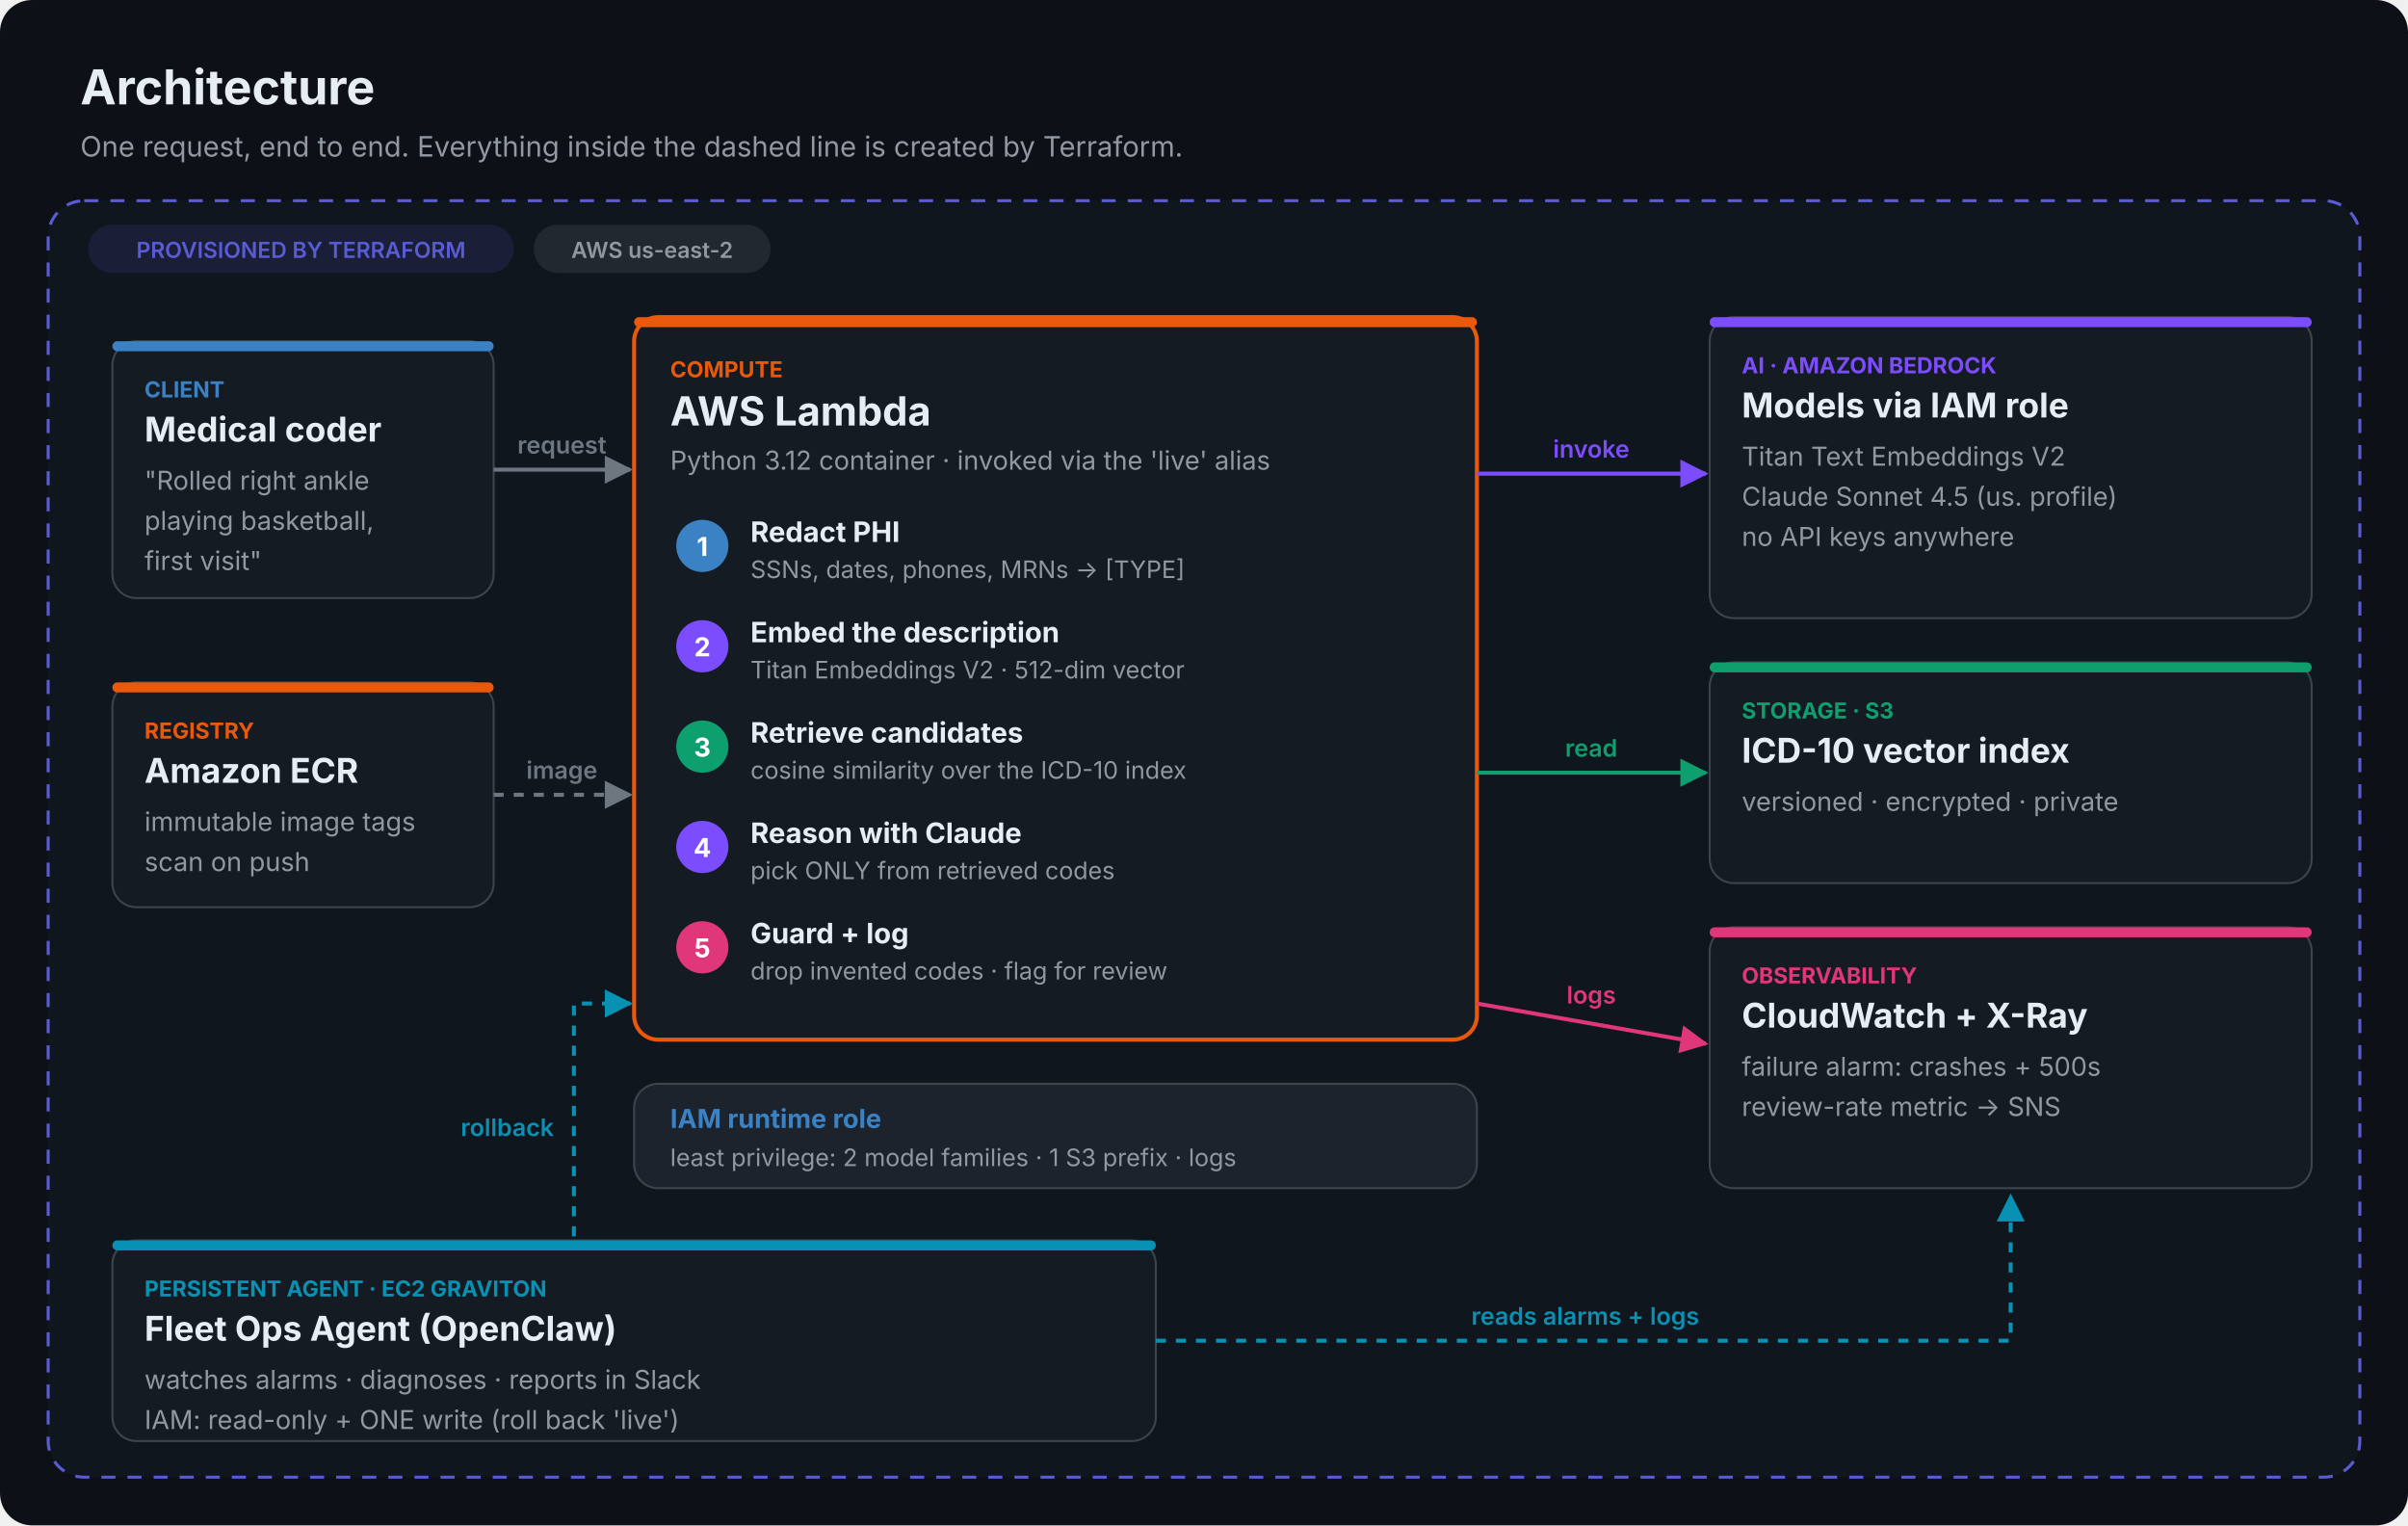
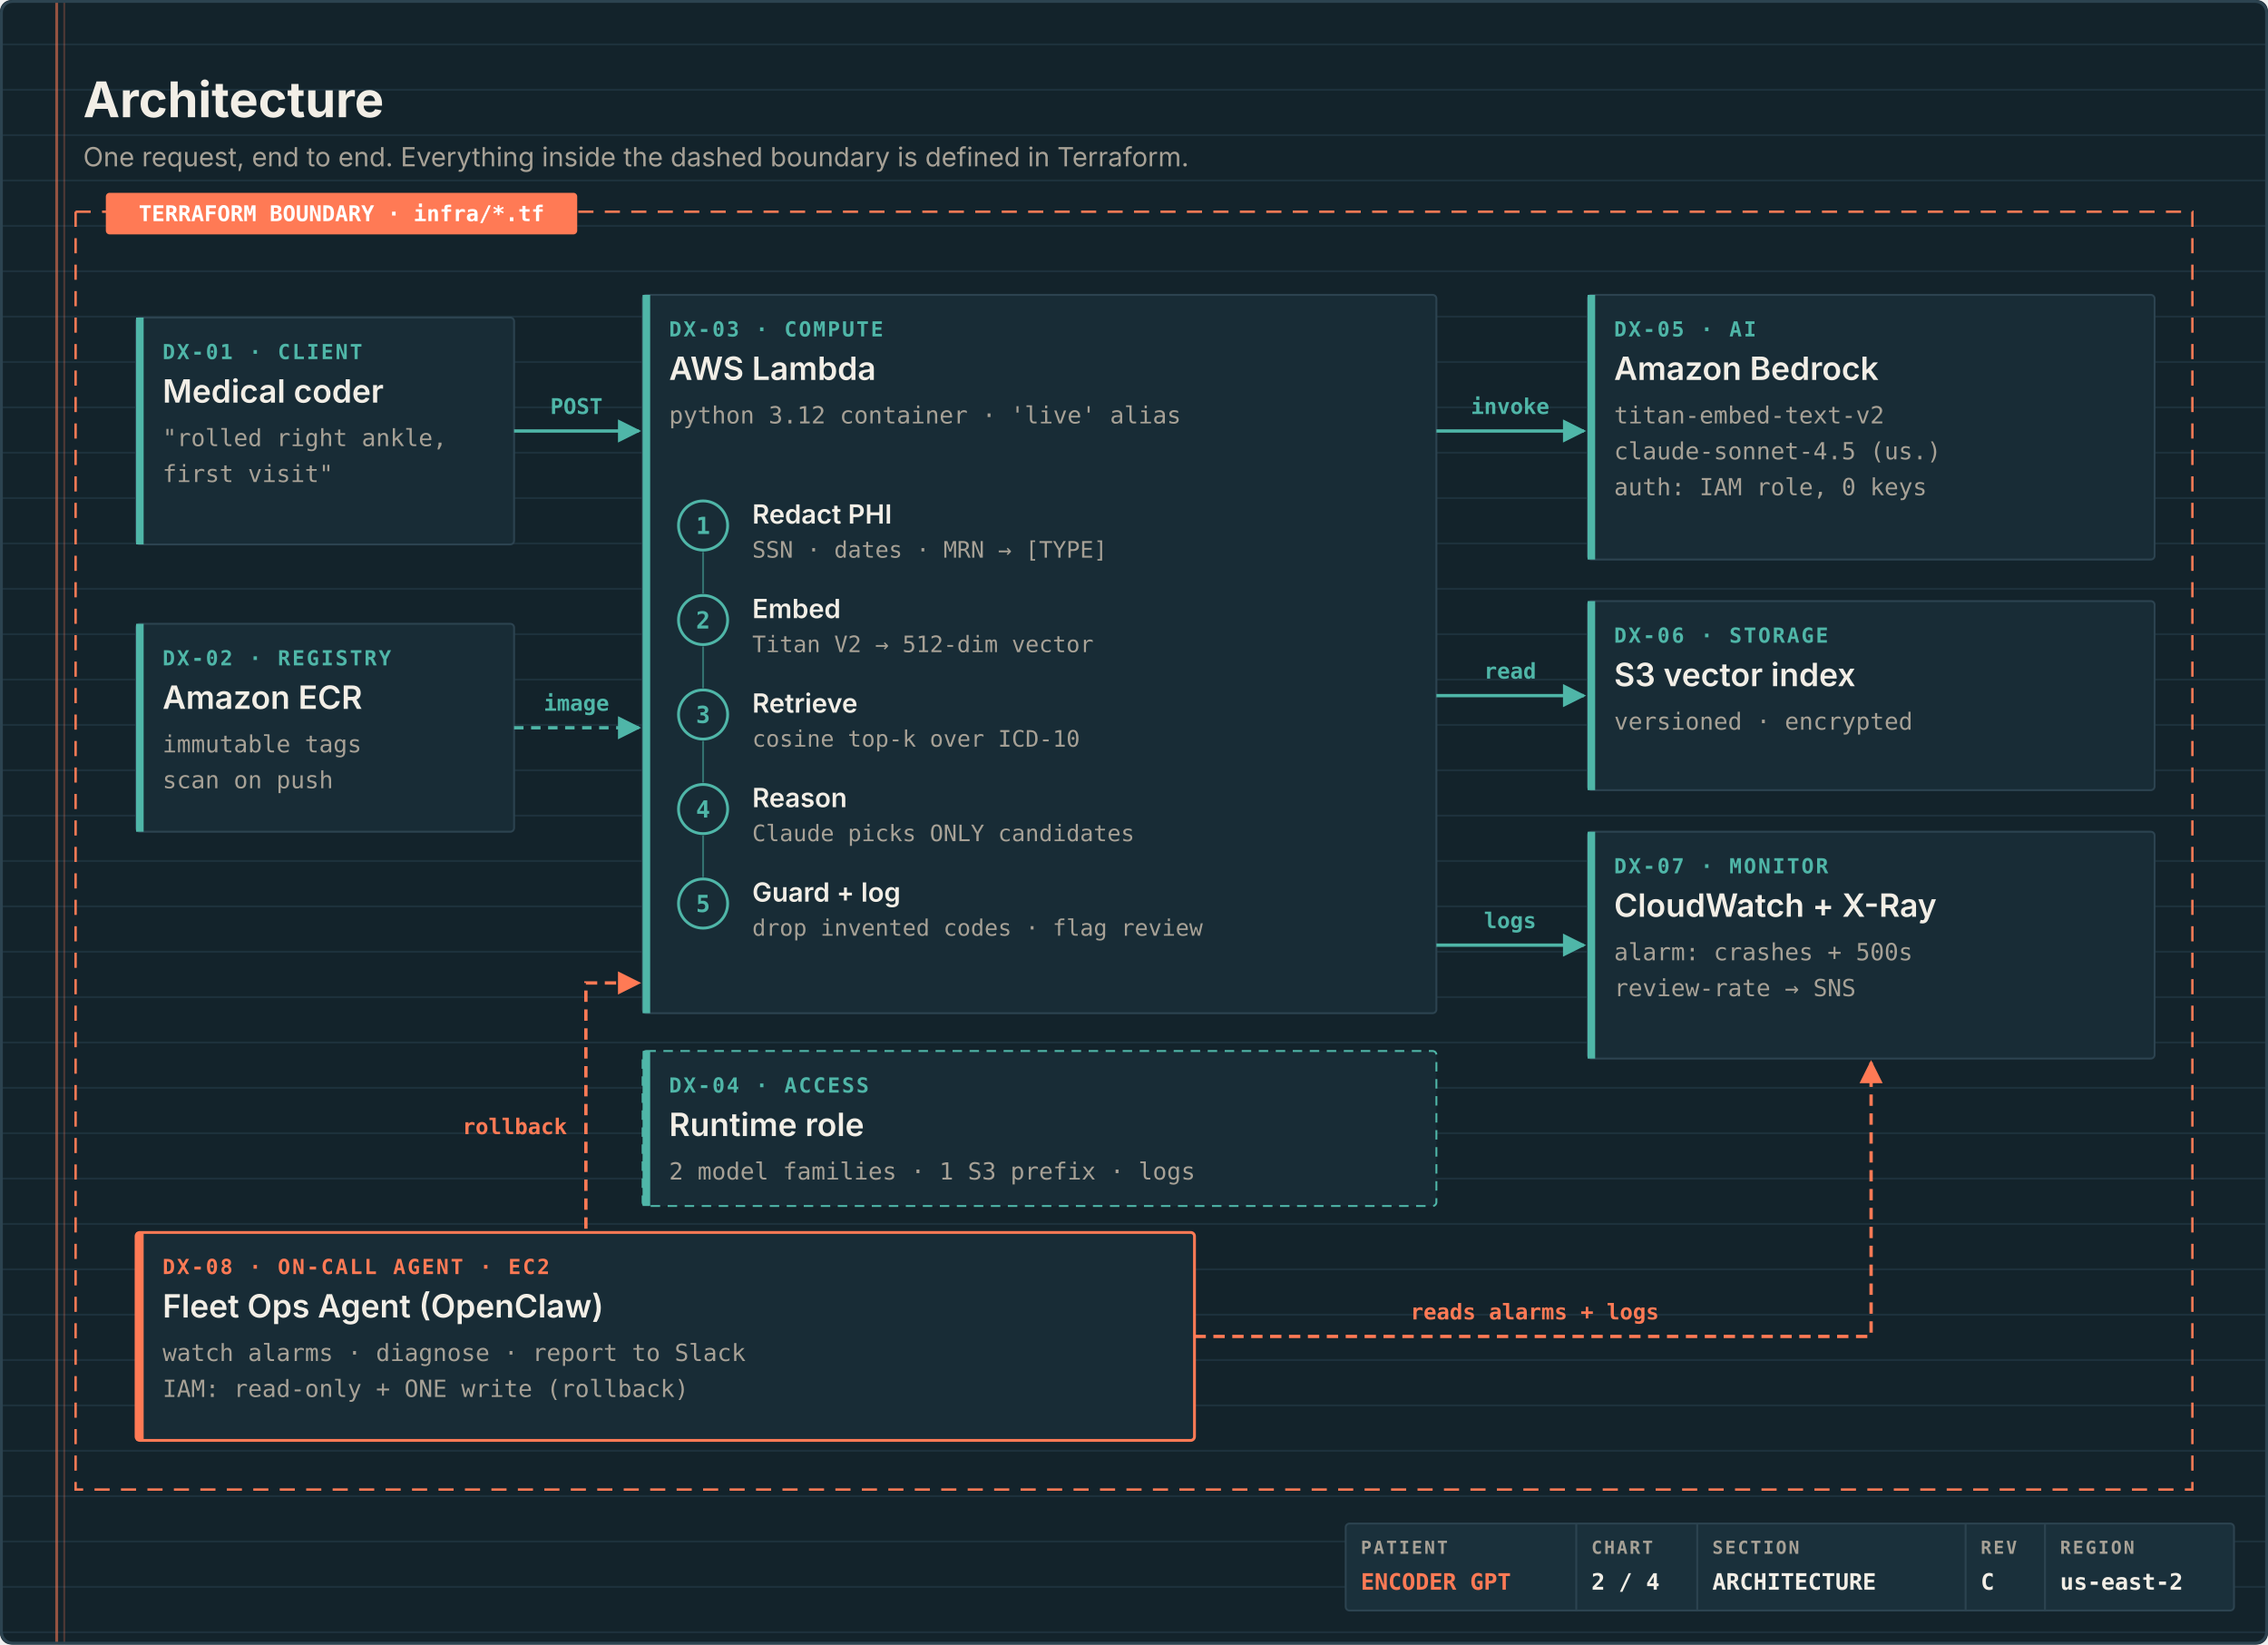
- <svg xmlns="http://www.w3.org/2000/svg" width="1200" height="760" viewBox="0 0 1200 760" role="img">
-   <rect width="100%" height="100%" rx="16" fill="#0d1117" />
-   <text x="40" y="52" font-family="-apple-system, 'Segoe UI', Inter, Helvetica, Arial, sans-serif" font-size="24" font-weight="750" fill="#e6edf3" text-anchor="start" opacity="1">Architecture</text>
-   <text x="40" y="78" font-family="-apple-system, 'Segoe UI', Inter, Helvetica, Arial, sans-serif" font-size="14" font-weight="400" fill="#9198a1" text-anchor="start" opacity="1">One request, end to end. Everything inside the dashed line is created by Terraform.</text>
-   <rect x="24" y="100" width="1152" height="636" rx="18" fill="#10161e" stroke="#5b5bd6" stroke-width="1.5" stroke-dasharray="7 6" opacity="1" />
-   <rect x="44" y="112" width="212" height="24" rx="12" fill="#5b5bd6" opacity="0.14" />
-   <text x="150.0" y="128.5" font-family="-apple-system, 'Segoe UI', Inter, Helvetica, Arial, sans-serif" font-size="11" font-weight="600" fill="#5b5bd6" text-anchor="middle" opacity="1">PROVISIONED BY TERRAFORM</text>
-   <rect x="266" y="112" width="118" height="24" rx="12" fill="#9198a1" opacity="0.14" />
-   <text x="325.0" y="128.5" font-family="-apple-system, 'Segoe UI', Inter, Helvetica, Arial, sans-serif" font-size="11" font-weight="600" fill="#9198a1" text-anchor="middle" opacity="1">AWS us-east-2</text>
-   <rect x="56" y="170" width="190" height="128" rx="12" fill="#151b23" stroke="#3d444d" stroke-width="1" opacity="1" />
-   <rect x="56" y="170" width="190" height="5" rx="2.5" fill="#3b82c4" />
-   <text x="72" y="198" font-family="-apple-system, 'Segoe UI', Inter, Helvetica, Arial, sans-serif" font-size="11" font-weight="700" fill="#3b82c4" text-anchor="start" opacity="1">CLIENT</text>
-   <text x="72" y="220" font-family="-apple-system, 'Segoe UI', Inter, Helvetica, Arial, sans-serif" font-size="17" font-weight="650" fill="#e6edf3" text-anchor="start" opacity="1">Medical coder</text>
-   <text x="72" y="244" font-family="-apple-system, 'Segoe UI', Inter, Helvetica, Arial, sans-serif" font-size="13" font-weight="400" fill="#9198a1" text-anchor="start" opacity="1">"Rolled right ankle</text>
-   <text x="72" y="264" font-family="-apple-system, 'Segoe UI', Inter, Helvetica, Arial, sans-serif" font-size="13" font-weight="400" fill="#9198a1" text-anchor="start" opacity="1"> playing basketball,</text>
-   <text x="72" y="284" font-family="-apple-system, 'Segoe UI', Inter, Helvetica, Arial, sans-serif" font-size="13" font-weight="400" fill="#9198a1" text-anchor="start" opacity="1"> first visit"</text>
-   <rect x="316" y="158" width="420" height="360" rx="12" fill="#151b23" stroke="#e8590c" stroke-width="2" opacity="1" />
-   <rect x="316" y="158" width="420" height="5" rx="2.5" fill="#e8590c" />
-   <text x="334" y="188" font-family="-apple-system, 'Segoe UI', Inter, Helvetica, Arial, sans-serif" font-size="11" font-weight="700" fill="#e8590c" text-anchor="start" opacity="1">COMPUTE</text>
-   <text x="334" y="212" font-family="-apple-system, 'Segoe UI', Inter, Helvetica, Arial, sans-serif" font-size="20" font-weight="700" fill="#e6edf3" text-anchor="start" opacity="1">AWS Lambda</text>
-   <text x="334" y="234" font-family="-apple-system, 'Segoe UI', Inter, Helvetica, Arial, sans-serif" font-size="13" font-weight="400" fill="#9198a1" text-anchor="start" opacity="1">Python 3.12 container · invoked via the 'live' alias</text>
-   <circle cx="350" cy="272" r="13" fill="#3b82c4" />
-   <text x="350" y="277" font-family="-apple-system, 'Segoe UI', Inter, Helvetica, Arial, sans-serif" font-size="13" font-weight="700" fill="#ffffff" text-anchor="middle" opacity="1">1</text>
-   <text x="374" y="270" font-family="-apple-system, 'Segoe UI', Inter, Helvetica, Arial, sans-serif" font-size="14" font-weight="650" fill="#e6edf3" text-anchor="start" opacity="1">Redact PHI</text>
-   <text x="374" y="288" font-family="-apple-system, 'Segoe UI', Inter, Helvetica, Arial, sans-serif" font-size="12" font-weight="400" fill="#9198a1" text-anchor="start" opacity="1">SSNs, dates, phones, MRNs → [TYPE]</text>
-   <circle cx="350" cy="322" r="13" fill="#7c4dff" />
-   <text x="350" y="327" font-family="-apple-system, 'Segoe UI', Inter, Helvetica, Arial, sans-serif" font-size="13" font-weight="700" fill="#ffffff" text-anchor="middle" opacity="1">2</text>
-   <text x="374" y="320" font-family="-apple-system, 'Segoe UI', Inter, Helvetica, Arial, sans-serif" font-size="14" font-weight="650" fill="#e6edf3" text-anchor="start" opacity="1">Embed the description</text>
-   <text x="374" y="338" font-family="-apple-system, 'Segoe UI', Inter, Helvetica, Arial, sans-serif" font-size="12" font-weight="400" fill="#9198a1" text-anchor="start" opacity="1">Titan Embeddings V2 · 512-dim vector</text>
-   <circle cx="350" cy="372" r="13" fill="#0e9f6e" />
-   <text x="350" y="377" font-family="-apple-system, 'Segoe UI', Inter, Helvetica, Arial, sans-serif" font-size="13" font-weight="700" fill="#ffffff" text-anchor="middle" opacity="1">3</text>
-   <text x="374" y="370" font-family="-apple-system, 'Segoe UI', Inter, Helvetica, Arial, sans-serif" font-size="14" font-weight="650" fill="#e6edf3" text-anchor="start" opacity="1">Retrieve candidates</text>
-   <text x="374" y="388" font-family="-apple-system, 'Segoe UI', Inter, Helvetica, Arial, sans-serif" font-size="12" font-weight="400" fill="#9198a1" text-anchor="start" opacity="1">cosine similarity over the ICD-10 index</text>
-   <circle cx="350" cy="422" r="13" fill="#7c4dff" />
-   <text x="350" y="427" font-family="-apple-system, 'Segoe UI', Inter, Helvetica, Arial, sans-serif" font-size="13" font-weight="700" fill="#ffffff" text-anchor="middle" opacity="1">4</text>
-   <text x="374" y="420" font-family="-apple-system, 'Segoe UI', Inter, Helvetica, Arial, sans-serif" font-size="14" font-weight="650" fill="#e6edf3" text-anchor="start" opacity="1">Reason with Claude</text>
-   <text x="374" y="438" font-family="-apple-system, 'Segoe UI', Inter, Helvetica, Arial, sans-serif" font-size="12" font-weight="400" fill="#9198a1" text-anchor="start" opacity="1">pick ONLY from retrieved codes</text>
-   <circle cx="350" cy="472" r="13" fill="#e0367a" />
-   <text x="350" y="477" font-family="-apple-system, 'Segoe UI', Inter, Helvetica, Arial, sans-serif" font-size="13" font-weight="700" fill="#ffffff" text-anchor="middle" opacity="1">5</text>
-   <text x="374" y="470" font-family="-apple-system, 'Segoe UI', Inter, Helvetica, Arial, sans-serif" font-size="14" font-weight="650" fill="#e6edf3" text-anchor="start" opacity="1">Guard + log</text>
-   <text x="374" y="488" font-family="-apple-system, 'Segoe UI', Inter, Helvetica, Arial, sans-serif" font-size="12" font-weight="400" fill="#9198a1" text-anchor="start" opacity="1">drop invented codes · flag for review</text>
-   <rect x="56" y="340" width="190" height="112" rx="12" fill="#151b23" stroke="#3d444d" stroke-width="1" opacity="1" />
-   <rect x="56" y="340" width="190" height="5" rx="2.5" fill="#e8590c" />
-   <text x="72" y="368" font-family="-apple-system, 'Segoe UI', Inter, Helvetica, Arial, sans-serif" font-size="11" font-weight="700" fill="#e8590c" text-anchor="start" opacity="1">REGISTRY</text>
-   <text x="72" y="390" font-family="-apple-system, 'Segoe UI', Inter, Helvetica, Arial, sans-serif" font-size="17" font-weight="650" fill="#e6edf3" text-anchor="start" opacity="1">Amazon ECR</text>
-   <text x="72" y="414" font-family="-apple-system, 'Segoe UI', Inter, Helvetica, Arial, sans-serif" font-size="13" font-weight="400" fill="#9198a1" text-anchor="start" opacity="1">immutable image tags</text>
-   <text x="72" y="434" font-family="-apple-system, 'Segoe UI', Inter, Helvetica, Arial, sans-serif" font-size="13" font-weight="400" fill="#9198a1" text-anchor="start" opacity="1">scan on push</text>
-   <rect x="852" y="158" width="300" height="150" rx="12" fill="#151b23" stroke="#3d444d" stroke-width="1" opacity="1" />
-   <rect x="852" y="158" width="300" height="5" rx="2.5" fill="#7c4dff" />
-   <text x="868" y="186" font-family="-apple-system, 'Segoe UI', Inter, Helvetica, Arial, sans-serif" font-size="11" font-weight="700" fill="#7c4dff" text-anchor="start" opacity="1">AI · AMAZON BEDROCK</text>
-   <text x="868" y="208" font-family="-apple-system, 'Segoe UI', Inter, Helvetica, Arial, sans-serif" font-size="17" font-weight="650" fill="#e6edf3" text-anchor="start" opacity="1">Models via IAM role</text>
-   <text x="868" y="232" font-family="-apple-system, 'Segoe UI', Inter, Helvetica, Arial, sans-serif" font-size="13" font-weight="400" fill="#9198a1" text-anchor="start" opacity="1">Titan Text Embeddings V2</text>
-   <text x="868" y="252" font-family="-apple-system, 'Segoe UI', Inter, Helvetica, Arial, sans-serif" font-size="13" font-weight="400" fill="#9198a1" text-anchor="start" opacity="1">Claude Sonnet 4.5 (us. profile)</text>
-   <text x="868" y="272" font-family="-apple-system, 'Segoe UI', Inter, Helvetica, Arial, sans-serif" font-size="13" font-weight="400" fill="#9198a1" text-anchor="start" opacity="1">no API keys anywhere</text>
-   <rect x="852" y="330" width="300" height="110" rx="12" fill="#151b23" stroke="#3d444d" stroke-width="1" opacity="1" />
-   <rect x="852" y="330" width="300" height="5" rx="2.5" fill="#0e9f6e" />
-   <text x="868" y="358" font-family="-apple-system, 'Segoe UI', Inter, Helvetica, Arial, sans-serif" font-size="11" font-weight="700" fill="#0e9f6e" text-anchor="start" opacity="1">STORAGE · S3</text>
-   <text x="868" y="380" font-family="-apple-system, 'Segoe UI', Inter, Helvetica, Arial, sans-serif" font-size="17" font-weight="650" fill="#e6edf3" text-anchor="start" opacity="1">ICD-10 vector index</text>
-   <text x="868" y="404" font-family="-apple-system, 'Segoe UI', Inter, Helvetica, Arial, sans-serif" font-size="13" font-weight="400" fill="#9198a1" text-anchor="start" opacity="1">versioned · encrypted · private</text>
-   <rect x="852" y="462" width="300" height="130" rx="12" fill="#151b23" stroke="#3d444d" stroke-width="1" opacity="1" />
-   <rect x="852" y="462" width="300" height="5" rx="2.5" fill="#e0367a" />
-   <text x="868" y="490" font-family="-apple-system, 'Segoe UI', Inter, Helvetica, Arial, sans-serif" font-size="11" font-weight="700" fill="#e0367a" text-anchor="start" opacity="1">OBSERVABILITY</text>
-   <text x="868" y="512" font-family="-apple-system, 'Segoe UI', Inter, Helvetica, Arial, sans-serif" font-size="17" font-weight="650" fill="#e6edf3" text-anchor="start" opacity="1">CloudWatch + X-Ray</text>
-   <text x="868" y="536" font-family="-apple-system, 'Segoe UI', Inter, Helvetica, Arial, sans-serif" font-size="13" font-weight="400" fill="#9198a1" text-anchor="start" opacity="1">failure alarm: crashes + 500s</text>
-   <text x="868" y="556" font-family="-apple-system, 'Segoe UI', Inter, Helvetica, Arial, sans-serif" font-size="13" font-weight="400" fill="#9198a1" text-anchor="start" opacity="1">review-rate metric → SNS</text>
-   <rect x="316" y="540" width="420" height="52" rx="12" fill="#1c232d" stroke="#3d444d" stroke-width="1" opacity="1" />
-   <text x="334" y="562" font-family="-apple-system, 'Segoe UI', Inter, Helvetica, Arial, sans-serif" font-size="13" font-weight="700" fill="#3b82c4" text-anchor="start" opacity="1">IAM runtime role</text>
-   <text x="334" y="581" font-family="-apple-system, 'Segoe UI', Inter, Helvetica, Arial, sans-serif" font-size="12" font-weight="400" fill="#9198a1" text-anchor="start" opacity="1">least privilege: 2 model families · 1 S3 prefix · logs</text>
-   <rect x="56" y="618" width="520" height="100" rx="12" fill="#151b23" stroke="#3d444d" stroke-width="1" opacity="1" />
-   <rect x="56" y="618" width="520" height="5" rx="2.5" fill="#0891b2" />
-   <text x="72" y="646" font-family="-apple-system, 'Segoe UI', Inter, Helvetica, Arial, sans-serif" font-size="11" font-weight="700" fill="#0891b2" text-anchor="start" opacity="1">PERSISTENT AGENT · EC2 GRAVITON</text>
-   <text x="72" y="668" font-family="-apple-system, 'Segoe UI', Inter, Helvetica, Arial, sans-serif" font-size="17" font-weight="650" fill="#e6edf3" text-anchor="start" opacity="1">Fleet Ops Agent (OpenClaw)</text>
-   <text x="72" y="692" font-family="-apple-system, 'Segoe UI', Inter, Helvetica, Arial, sans-serif" font-size="13" font-weight="400" fill="#9198a1" text-anchor="start" opacity="1">watches alarms · diagnoses · reports in Slack</text>
-   <text x="72" y="712" font-family="-apple-system, 'Segoe UI', Inter, Helvetica, Arial, sans-serif" font-size="13" font-weight="400" fill="#9198a1" text-anchor="start" opacity="1">IAM: read-only + ONE write (roll back 'live')</text>
+ <svg xmlns="http://www.w3.org/2000/svg" width="1200" height="870" viewBox="0 0 1200 870" role="img">
  <defs>
-     <marker id="m1091" viewBox="0 0 10 10" refX="9" refY="5" markerWidth="7" markerHeight="7" orient="auto-start-reverse">
-       <path d="M0,0 L10,5 L0,10 z" fill="#6e7681" />
+     <pattern id="ruled" width="1200" height="24" patternUnits="userSpaceOnUse">
+       <path d="M0 23.5 L1200 23.5" stroke="#2C4350" stroke-opacity="0.45" stroke-width="1" />
+     </pattern>
+     <marker id="ar" viewBox="0 0 10 10" refX="9" refY="5" markerWidth="7" markerHeight="7" orient="auto-start-reverse">
+       <path d="M0,0 L10,5 L0,10 z" fill="#4FB6A8" />
+     </marker>
+     <marker id="aa" viewBox="0 0 10 10" refX="9" refY="5" markerWidth="7" markerHeight="7" orient="auto-start-reverse">
+       <path d="M0,0 L10,5 L0,10 z" fill="#FF7A55" />
+     </marker>
+     <marker id="ag" viewBox="0 0 10 10" refX="9" refY="5" markerWidth="7" markerHeight="7" orient="auto-start-reverse">
+       <path d="M0,0 L10,5 L0,10 z" fill="#6FCF97" />
+     </marker>
+     <marker id="ab" viewBox="0 0 10 10" refX="9" refY="5" markerWidth="7" markerHeight="7" orient="auto-start-reverse">
+       <path d="M0,0 L10,5 L0,10 z" fill="#FF8A80" />
    </marker>
  </defs>
-   <path d="M 246 234 L 314 234" fill="none" stroke="#6e7681" stroke-width="2" marker-end="url(#m1091)" />
-   <text x="280" y="226" font-family="-apple-system, 'Segoe UI', Inter, Helvetica, Arial, sans-serif" font-size="12" font-weight="600" fill="#6e7681" text-anchor="middle" opacity="1">request</text>
-   <defs>
-     <marker id="m1091" viewBox="0 0 10 10" refX="9" refY="5" markerWidth="7" markerHeight="7" orient="auto-start-reverse">
-       <path d="M0,0 L10,5 L0,10 z" fill="#6e7681" />
-     </marker>
-   </defs>
-   <path d="M 246 396 L 314 396" fill="none" stroke="#6e7681" stroke-width="2" stroke-dasharray="5 5" marker-end="url(#m1091)" />
-   <text x="280" y="388" font-family="-apple-system, 'Segoe UI', Inter, Helvetica, Arial, sans-serif" font-size="12" font-weight="600" fill="#6e7681" text-anchor="middle" opacity="1">image</text>
-   <defs>
-     <marker id="m5166" viewBox="0 0 10 10" refX="9" refY="5" markerWidth="7" markerHeight="7" orient="auto-start-reverse">
-       <path d="M0,0 L10,5 L0,10 z" fill="#7c4dff" />
-     </marker>
-   </defs>
-   <path d="M 736 236 L 850 236" fill="none" stroke="#7c4dff" stroke-width="2" marker-end="url(#m5166)" />
-   <text x="793" y="228" font-family="-apple-system, 'Segoe UI', Inter, Helvetica, Arial, sans-serif" font-size="12" font-weight="600" fill="#7c4dff" text-anchor="middle" opacity="1">invoke</text>
-   <defs>
-     <marker id="m7650" viewBox="0 0 10 10" refX="9" refY="5" markerWidth="7" markerHeight="7" orient="auto-start-reverse">
-       <path d="M0,0 L10,5 L0,10 z" fill="#0e9f6e" />
-     </marker>
-   </defs>
-   <path d="M 736 385 L 850 385" fill="none" stroke="#0e9f6e" stroke-width="2" marker-end="url(#m7650)" />
-   <text x="793" y="377" font-family="-apple-system, 'Segoe UI', Inter, Helvetica, Arial, sans-serif" font-size="12" font-weight="600" fill="#0e9f6e" text-anchor="middle" opacity="1">read</text>
-   <defs>
-     <marker id="m2845" viewBox="0 0 10 10" refX="9" refY="5" markerWidth="7" markerHeight="7" orient="auto-start-reverse">
-       <path d="M0,0 L10,5 L0,10 z" fill="#e0367a" />
-     </marker>
-   </defs>
-   <path d="M 736 500 L 850 520" fill="none" stroke="#e0367a" stroke-width="2" marker-end="url(#m2845)" />
-   <text x="793" y="500" font-family="-apple-system, 'Segoe UI', Inter, Helvetica, Arial, sans-serif" font-size="12" font-weight="600" fill="#e0367a" text-anchor="middle" opacity="1">logs</text>
-   <defs>
-     <marker id="m8759" viewBox="0 0 10 10" refX="9" refY="5" markerWidth="7" markerHeight="7" orient="auto-start-reverse">
-       <path d="M0,0 L10,5 L0,10 z" fill="#0891b2" />
-     </marker>
-   </defs>
-   <path d="M 576 668 L 1002 668 L 1002 596" fill="none" stroke="#0891b2" stroke-width="2" stroke-dasharray="5 5" marker-end="url(#m8759)" />
-   <text x="790" y="660" font-family="-apple-system, 'Segoe UI', Inter, Helvetica, Arial, sans-serif" font-size="12" font-weight="600" fill="#0891b2" text-anchor="middle" opacity="1">reads alarms + logs</text>
-   <defs>
-     <marker id="m8759" viewBox="0 0 10 10" refX="9" refY="5" markerWidth="7" markerHeight="7" orient="auto-start-reverse">
-       <path d="M0,0 L10,5 L0,10 z" fill="#0891b2" />
-     </marker>
-   </defs>
-   <path d="M 286 616 L 286 500 L 314 500" fill="none" stroke="#0891b2" stroke-width="2" stroke-dasharray="5 5" marker-end="url(#m8759)" />
-   <text x="276" y="566" font-family="-apple-system, 'Segoe UI', Inter, Helvetica, Arial, sans-serif" font-size="12" font-weight="600" fill="#0891b2" text-anchor="end" opacity="1">rollback</text>
+   <rect width="1200" height="870" rx="6" fill="#13232B" />
+   <rect x="0" y="0" width="1200" height="870" rx="6" fill="url(#ruled)" />
+   <line x1="30" y1="0" x2="30" y2="870" stroke="#FF7A55" stroke-opacity="0.55" stroke-width="1.5" />
+   <line x1="34" y1="0" x2="34" y2="870" stroke="#FF7A55" stroke-opacity="0.25" stroke-width="1" />
+   <rect x="0.75" y="0.75" width="1198.5" height="868.5" rx="6" fill="none" stroke="#2C4350" stroke-width="1.5" />
+   <text x="44" y="62" font-family="-apple-system, 'Segoe UI', Inter, Helvetica, Arial, sans-serif" font-size="26" font-weight="650" fill="#F2EEE6" text-anchor="start">Architecture</text>
+   <text x="44" y="88" font-family="-apple-system, 'Segoe UI', Inter, Helvetica, Arial, sans-serif" font-size="14" font-weight="400" fill="#A7A196" text-anchor="start">One request, end to end. Everything inside the dashed boundary is defined in Terraform.</text>
+   <rect x="40" y="112" width="1120" height="676" fill="none" stroke="#FF7A55" stroke-width="1.25" stroke-dasharray="8 6" />
+   <rect x="56" y="102" width="249.4" height="22" rx="2" fill="#FF7A55" />
+   <text x="180.7" y="117" font-family="ui-monospace, 'SF Mono', 'JetBrains Mono', Menlo, Consolas, monospace" font-size="11.5" font-weight="700" fill="#FFFFFF" text-anchor="middle">TERRAFORM BOUNDARY · infra/*.tf</text>
+   <rect x="72" y="168" width="200" height="120" rx="2" fill="#182C36" stroke="#2C4350" stroke-width="1" />
+   <rect x="72" y="168" width="4" height="120" fill="#4FB6A8" />
+   <text x="86" y="190" font-family="ui-monospace, 'SF Mono', 'JetBrains Mono', Menlo, Consolas, monospace" font-size="11" font-weight="600" letter-spacing="1" fill="#4FB6A8" text-anchor="start">DX-01 · CLIENT</text>
+   <text x="86" y="213" font-family="-apple-system, 'Segoe UI', Inter, Helvetica, Arial, sans-serif" font-size="17" font-weight="600" fill="#F2EEE6" text-anchor="start">Medical coder</text>
+   <text x="86" y="236" font-family="ui-monospace, 'SF Mono', 'JetBrains Mono', Menlo, Consolas, monospace" font-size="12.5" font-weight="400" fill="#A7A196" text-anchor="start">"rolled right ankle,</text>
+   <text x="86" y="255" font-family="ui-monospace, 'SF Mono', 'JetBrains Mono', Menlo, Consolas, monospace" font-size="12.5" font-weight="400" fill="#A7A196" text-anchor="start"> first visit"</text>
+   <rect x="72" y="330" width="200" height="110" rx="2" fill="#182C36" stroke="#2C4350" stroke-width="1" />
+   <rect x="72" y="330" width="4" height="110" fill="#4FB6A8" />
+   <text x="86" y="352" font-family="ui-monospace, 'SF Mono', 'JetBrains Mono', Menlo, Consolas, monospace" font-size="11" font-weight="600" letter-spacing="1" fill="#4FB6A8" text-anchor="start">DX-02 · REGISTRY</text>
+   <text x="86" y="375" font-family="-apple-system, 'Segoe UI', Inter, Helvetica, Arial, sans-serif" font-size="17" font-weight="600" fill="#F2EEE6" text-anchor="start">Amazon ECR</text>
+   <text x="86" y="398" font-family="ui-monospace, 'SF Mono', 'JetBrains Mono', Menlo, Consolas, monospace" font-size="12.5" font-weight="400" fill="#A7A196" text-anchor="start">immutable tags</text>
+   <text x="86" y="417" font-family="ui-monospace, 'SF Mono', 'JetBrains Mono', Menlo, Consolas, monospace" font-size="12.5" font-weight="400" fill="#A7A196" text-anchor="start">scan on push</text>
+   <rect x="340" y="156" width="420" height="380" rx="2" fill="#182C36" stroke="#2C4350" stroke-width="1" />
+   <rect x="340" y="156" width="4" height="380" fill="#4FB6A8" />
+   <text x="354" y="178" font-family="ui-monospace, 'SF Mono', 'JetBrains Mono', Menlo, Consolas, monospace" font-size="11" font-weight="600" letter-spacing="1" fill="#4FB6A8" text-anchor="start">DX-03 · COMPUTE</text>
+   <text x="354" y="201" font-family="-apple-system, 'Segoe UI', Inter, Helvetica, Arial, sans-serif" font-size="17" font-weight="600" fill="#F2EEE6" text-anchor="start">AWS Lambda</text>
+   <text x="354" y="224" font-family="ui-monospace, 'SF Mono', 'JetBrains Mono', Menlo, Consolas, monospace" font-size="12.5" font-weight="400" fill="#A7A196" text-anchor="start">python 3.12 container · 'live' alias</text>
+   <circle cx="372" cy="278" r="13" fill="none" stroke="#4FB6A8" stroke-width="1.5" />
+   <text x="372" y="282.5" font-family="ui-monospace, 'SF Mono', 'JetBrains Mono', Menlo, Consolas, monospace" font-size="12.5" font-weight="700" fill="#4FB6A8" text-anchor="middle">1</text>
+   <text x="398" y="277" font-family="-apple-system, 'Segoe UI', Inter, Helvetica, Arial, sans-serif" font-size="14" font-weight="600" fill="#F2EEE6" text-anchor="start">Redact PHI</text>
+   <text x="398" y="295" font-family="ui-monospace, 'SF Mono', 'JetBrains Mono', Menlo, Consolas, monospace" font-size="12" font-weight="400" fill="#A7A196" text-anchor="start">SSN · dates · MRN → [TYPE]</text>
+   <line x1="372" y1="292" x2="372" y2="314" stroke="#4FB6A8" stroke-opacity="0.5" />
+   <circle cx="372" cy="328" r="13" fill="none" stroke="#4FB6A8" stroke-width="1.5" />
+   <text x="372" y="332.5" font-family="ui-monospace, 'SF Mono', 'JetBrains Mono', Menlo, Consolas, monospace" font-size="12.5" font-weight="700" fill="#4FB6A8" text-anchor="middle">2</text>
+   <text x="398" y="327" font-family="-apple-system, 'Segoe UI', Inter, Helvetica, Arial, sans-serif" font-size="14" font-weight="600" fill="#F2EEE6" text-anchor="start">Embed</text>
+   <text x="398" y="345" font-family="ui-monospace, 'SF Mono', 'JetBrains Mono', Menlo, Consolas, monospace" font-size="12" font-weight="400" fill="#A7A196" text-anchor="start">Titan V2 → 512-dim vector</text>
+   <line x1="372" y1="342" x2="372" y2="364" stroke="#4FB6A8" stroke-opacity="0.5" />
+   <circle cx="372" cy="378" r="13" fill="none" stroke="#4FB6A8" stroke-width="1.5" />
+   <text x="372" y="382.5" font-family="ui-monospace, 'SF Mono', 'JetBrains Mono', Menlo, Consolas, monospace" font-size="12.5" font-weight="700" fill="#4FB6A8" text-anchor="middle">3</text>
+   <text x="398" y="377" font-family="-apple-system, 'Segoe UI', Inter, Helvetica, Arial, sans-serif" font-size="14" font-weight="600" fill="#F2EEE6" text-anchor="start">Retrieve</text>
+   <text x="398" y="395" font-family="ui-monospace, 'SF Mono', 'JetBrains Mono', Menlo, Consolas, monospace" font-size="12" font-weight="400" fill="#A7A196" text-anchor="start">cosine top-k over ICD-10</text>
+   <line x1="372" y1="392" x2="372" y2="414" stroke="#4FB6A8" stroke-opacity="0.5" />
+   <circle cx="372" cy="428" r="13" fill="none" stroke="#4FB6A8" stroke-width="1.5" />
+   <text x="372" y="432.5" font-family="ui-monospace, 'SF Mono', 'JetBrains Mono', Menlo, Consolas, monospace" font-size="12.5" font-weight="700" fill="#4FB6A8" text-anchor="middle">4</text>
+   <text x="398" y="427" font-family="-apple-system, 'Segoe UI', Inter, Helvetica, Arial, sans-serif" font-size="14" font-weight="600" fill="#F2EEE6" text-anchor="start">Reason</text>
+   <text x="398" y="445" font-family="ui-monospace, 'SF Mono', 'JetBrains Mono', Menlo, Consolas, monospace" font-size="12" font-weight="400" fill="#A7A196" text-anchor="start">Claude picks ONLY candidates</text>
+   <line x1="372" y1="442" x2="372" y2="464" stroke="#4FB6A8" stroke-opacity="0.5" />
+   <circle cx="372" cy="478" r="13" fill="none" stroke="#4FB6A8" stroke-width="1.5" />
+   <text x="372" y="482.5" font-family="ui-monospace, 'SF Mono', 'JetBrains Mono', Menlo, Consolas, monospace" font-size="12.5" font-weight="700" fill="#4FB6A8" text-anchor="middle">5</text>
+   <text x="398" y="477" font-family="-apple-system, 'Segoe UI', Inter, Helvetica, Arial, sans-serif" font-size="14" font-weight="600" fill="#F2EEE6" text-anchor="start">Guard + log</text>
+   <text x="398" y="495" font-family="ui-monospace, 'SF Mono', 'JetBrains Mono', Menlo, Consolas, monospace" font-size="12" font-weight="400" fill="#A7A196" text-anchor="start">drop invented codes · flag review</text>
+   <rect x="340" y="556" width="420" height="82" rx="2" fill="#182C36" stroke="#4FB6A8" stroke-width="1" stroke-dasharray="5 4" />
+   <rect x="340" y="556" width="4" height="82" fill="#4FB6A8" />
+   <text x="354" y="578" font-family="ui-monospace, 'SF Mono', 'JetBrains Mono', Menlo, Consolas, monospace" font-size="11" font-weight="600" letter-spacing="1" fill="#4FB6A8" text-anchor="start">DX-04 · ACCESS</text>
+   <text x="354" y="601" font-family="-apple-system, 'Segoe UI', Inter, Helvetica, Arial, sans-serif" font-size="17" font-weight="600" fill="#F2EEE6" text-anchor="start">Runtime role</text>
+   <text x="354" y="624" font-family="ui-monospace, 'SF Mono', 'JetBrains Mono', Menlo, Consolas, monospace" font-size="12.5" font-weight="400" fill="#A7A196" text-anchor="start">2 model families · 1 S3 prefix · logs</text>
+   <rect x="840" y="156" width="300" height="140" rx="2" fill="#182C36" stroke="#2C4350" stroke-width="1" />
+   <rect x="840" y="156" width="4" height="140" fill="#4FB6A8" />
+   <text x="854" y="178" font-family="ui-monospace, 'SF Mono', 'JetBrains Mono', Menlo, Consolas, monospace" font-size="11" font-weight="600" letter-spacing="1" fill="#4FB6A8" text-anchor="start">DX-05 · AI</text>
+   <text x="854" y="201" font-family="-apple-system, 'Segoe UI', Inter, Helvetica, Arial, sans-serif" font-size="17" font-weight="600" fill="#F2EEE6" text-anchor="start">Amazon Bedrock</text>
+   <text x="854" y="224" font-family="ui-monospace, 'SF Mono', 'JetBrains Mono', Menlo, Consolas, monospace" font-size="12.5" font-weight="400" fill="#A7A196" text-anchor="start">titan-embed-text-v2</text>
+   <text x="854" y="243" font-family="ui-monospace, 'SF Mono', 'JetBrains Mono', Menlo, Consolas, monospace" font-size="12.5" font-weight="400" fill="#A7A196" text-anchor="start">claude-sonnet-4.5 (us.)</text>
+   <text x="854" y="262" font-family="ui-monospace, 'SF Mono', 'JetBrains Mono', Menlo, Consolas, monospace" font-size="12.5" font-weight="400" fill="#A7A196" text-anchor="start">auth: IAM role, 0 keys</text>
+   <rect x="840" y="318" width="300" height="100" rx="2" fill="#182C36" stroke="#2C4350" stroke-width="1" />
+   <rect x="840" y="318" width="4" height="100" fill="#4FB6A8" />
+   <text x="854" y="340" font-family="ui-monospace, 'SF Mono', 'JetBrains Mono', Menlo, Consolas, monospace" font-size="11" font-weight="600" letter-spacing="1" fill="#4FB6A8" text-anchor="start">DX-06 · STORAGE</text>
+   <text x="854" y="363" font-family="-apple-system, 'Segoe UI', Inter, Helvetica, Arial, sans-serif" font-size="17" font-weight="600" fill="#F2EEE6" text-anchor="start">S3 vector index</text>
+   <text x="854" y="386" font-family="ui-monospace, 'SF Mono', 'JetBrains Mono', Menlo, Consolas, monospace" font-size="12.5" font-weight="400" fill="#A7A196" text-anchor="start">versioned · encrypted</text>
+   <rect x="840" y="440" width="300" height="120" rx="2" fill="#182C36" stroke="#2C4350" stroke-width="1" />
+   <rect x="840" y="440" width="4" height="120" fill="#4FB6A8" />
+   <text x="854" y="462" font-family="ui-monospace, 'SF Mono', 'JetBrains Mono', Menlo, Consolas, monospace" font-size="11" font-weight="600" letter-spacing="1" fill="#4FB6A8" text-anchor="start">DX-07 · MONITOR</text>
+   <text x="854" y="485" font-family="-apple-system, 'Segoe UI', Inter, Helvetica, Arial, sans-serif" font-size="17" font-weight="600" fill="#F2EEE6" text-anchor="start">CloudWatch + X-Ray</text>
+   <text x="854" y="508" font-family="ui-monospace, 'SF Mono', 'JetBrains Mono', Menlo, Consolas, monospace" font-size="12.5" font-weight="400" fill="#A7A196" text-anchor="start">alarm: crashes + 500s</text>
+   <text x="854" y="527" font-family="ui-monospace, 'SF Mono', 'JetBrains Mono', Menlo, Consolas, monospace" font-size="12.5" font-weight="400" fill="#A7A196" text-anchor="start">review-rate → SNS</text>
+   <rect x="72" y="652" width="560" height="110" rx="2" fill="#182C36" stroke="#FF7A55" stroke-width="1.5" />
+   <rect x="72" y="652" width="4" height="110" fill="#FF7A55" />
+   <text x="86" y="674" font-family="ui-monospace, 'SF Mono', 'JetBrains Mono', Menlo, Consolas, monospace" font-size="11" font-weight="600" letter-spacing="1" fill="#FF7A55" text-anchor="start">DX-08 · ON-CALL AGENT · EC2</text>
+   <text x="86" y="697" font-family="-apple-system, 'Segoe UI', Inter, Helvetica, Arial, sans-serif" font-size="17" font-weight="600" fill="#F2EEE6" text-anchor="start">Fleet Ops Agent (OpenClaw)</text>
+   <text x="86" y="720" font-family="ui-monospace, 'SF Mono', 'JetBrains Mono', Menlo, Consolas, monospace" font-size="12.5" font-weight="400" fill="#A7A196" text-anchor="start">watch alarms · diagnose · report to Slack</text>
+   <text x="86" y="739" font-family="ui-monospace, 'SF Mono', 'JetBrains Mono', Menlo, Consolas, monospace" font-size="12.5" font-weight="400" fill="#A7A196" text-anchor="start">IAM: read-only + ONE write (rollback)</text>
+   <path d="M 272 228 L 338 228" fill="none" stroke="#4FB6A8" stroke-width="1.75" marker-end="url(#ar)" />
+   <text x="305" y="219" font-family="ui-monospace, 'SF Mono', 'JetBrains Mono', Menlo, Consolas, monospace" font-size="11.5" font-weight="600" fill="#4FB6A8" text-anchor="middle">POST</text>
+   <path d="M 272 385 L 338 385" fill="none" stroke="#4FB6A8" stroke-width="1.75" stroke-dasharray="5 4" marker-end="url(#ar)" />
+   <text x="305" y="376" font-family="ui-monospace, 'SF Mono', 'JetBrains Mono', Menlo, Consolas, monospace" font-size="11.5" font-weight="600" fill="#4FB6A8" text-anchor="middle">image</text>
+   <path d="M 760 228 L 838 228" fill="none" stroke="#4FB6A8" stroke-width="1.75" marker-end="url(#ar)" />
+   <text x="799" y="219" font-family="ui-monospace, 'SF Mono', 'JetBrains Mono', Menlo, Consolas, monospace" font-size="11.5" font-weight="600" fill="#4FB6A8" text-anchor="middle">invoke</text>
+   <path d="M 760 368 L 838 368" fill="none" stroke="#4FB6A8" stroke-width="1.75" marker-end="url(#ar)" />
+   <text x="799" y="359" font-family="ui-monospace, 'SF Mono', 'JetBrains Mono', Menlo, Consolas, monospace" font-size="11.5" font-weight="600" fill="#4FB6A8" text-anchor="middle">read</text>
+   <path d="M 760 500 L 838 500" fill="none" stroke="#4FB6A8" stroke-width="1.75" marker-end="url(#ar)" />
+   <text x="799" y="491" font-family="ui-monospace, 'SF Mono', 'JetBrains Mono', Menlo, Consolas, monospace" font-size="11.5" font-weight="600" fill="#4FB6A8" text-anchor="middle">logs</text>
+   <path d="M 632 707 L 990 707 L 990 562" fill="none" stroke="#FF7A55" stroke-width="1.75" stroke-dasharray="6 4" marker-end="url(#aa)" />
+   <text x="812" y="698" font-family="ui-monospace, 'SF Mono', 'JetBrains Mono', Menlo, Consolas, monospace" font-size="11.5" font-weight="600" fill="#FF7A55" text-anchor="middle">reads alarms + logs</text>
+   <path d="M 310 650 L 310 520 L 338 520" fill="none" stroke="#FF7A55" stroke-width="1.75" stroke-dasharray="6 4" marker-end="url(#aa)" />
+   <text x="300" y="600" font-family="ui-monospace, 'SF Mono', 'JetBrains Mono', Menlo, Consolas, monospace" font-size="11.5" font-weight="600" fill="#FF7A55" text-anchor="end">rollback</text>
+   <rect x="712" y="806" width="470" height="46" rx="2" fill="#1A303B" stroke="#2C4350" />
+   <text x="720" y="822" font-family="ui-monospace, 'SF Mono', 'JetBrains Mono', Menlo, Consolas, monospace" font-size="9.5" font-weight="600" letter-spacing="1" fill="#A7A196" text-anchor="start">PATIENT</text>
+   <text x="720" y="841" font-family="ui-monospace, 'SF Mono', 'JetBrains Mono', Menlo, Consolas, monospace" font-size="12" font-weight="700" fill="#FF7A55" text-anchor="start">ENCODER GPT</text>
+   <line x1="834" y1="806" x2="834" y2="852" stroke="#2C4350" />
+   <text x="842" y="822" font-family="ui-monospace, 'SF Mono', 'JetBrains Mono', Menlo, Consolas, monospace" font-size="9.5" font-weight="600" letter-spacing="1" fill="#A7A196" text-anchor="start">CHART</text>
+   <text x="842" y="841" font-family="ui-monospace, 'SF Mono', 'JetBrains Mono', Menlo, Consolas, monospace" font-size="12" font-weight="700" fill="#F2EEE6" text-anchor="start">2 / 4</text>
+   <line x1="898" y1="806" x2="898" y2="852" stroke="#2C4350" />
+   <text x="906" y="822" font-family="ui-monospace, 'SF Mono', 'JetBrains Mono', Menlo, Consolas, monospace" font-size="9.5" font-weight="600" letter-spacing="1" fill="#A7A196" text-anchor="start">SECTION</text>
+   <text x="906" y="841" font-family="ui-monospace, 'SF Mono', 'JetBrains Mono', Menlo, Consolas, monospace" font-size="12" font-weight="700" fill="#F2EEE6" text-anchor="start">ARCHITECTURE</text>
+   <line x1="1040" y1="806" x2="1040" y2="852" stroke="#2C4350" />
+   <text x="1048" y="822" font-family="ui-monospace, 'SF Mono', 'JetBrains Mono', Menlo, Consolas, monospace" font-size="9.5" font-weight="600" letter-spacing="1" fill="#A7A196" text-anchor="start">REV</text>
+   <text x="1048" y="841" font-family="ui-monospace, 'SF Mono', 'JetBrains Mono', Menlo, Consolas, monospace" font-size="12" font-weight="700" fill="#F2EEE6" text-anchor="start">C</text>
+   <line x1="1082" y1="806" x2="1082" y2="852" stroke="#2C4350" />
+   <text x="1090" y="822" font-family="ui-monospace, 'SF Mono', 'JetBrains Mono', Menlo, Consolas, monospace" font-size="9.5" font-weight="600" letter-spacing="1" fill="#A7A196" text-anchor="start">REGION</text>
+   <text x="1090" y="841" font-family="ui-monospace, 'SF Mono', 'JetBrains Mono', Menlo, Consolas, monospace" font-size="12" font-weight="700" fill="#F2EEE6" text-anchor="start">us-east-2</text>
</svg>
